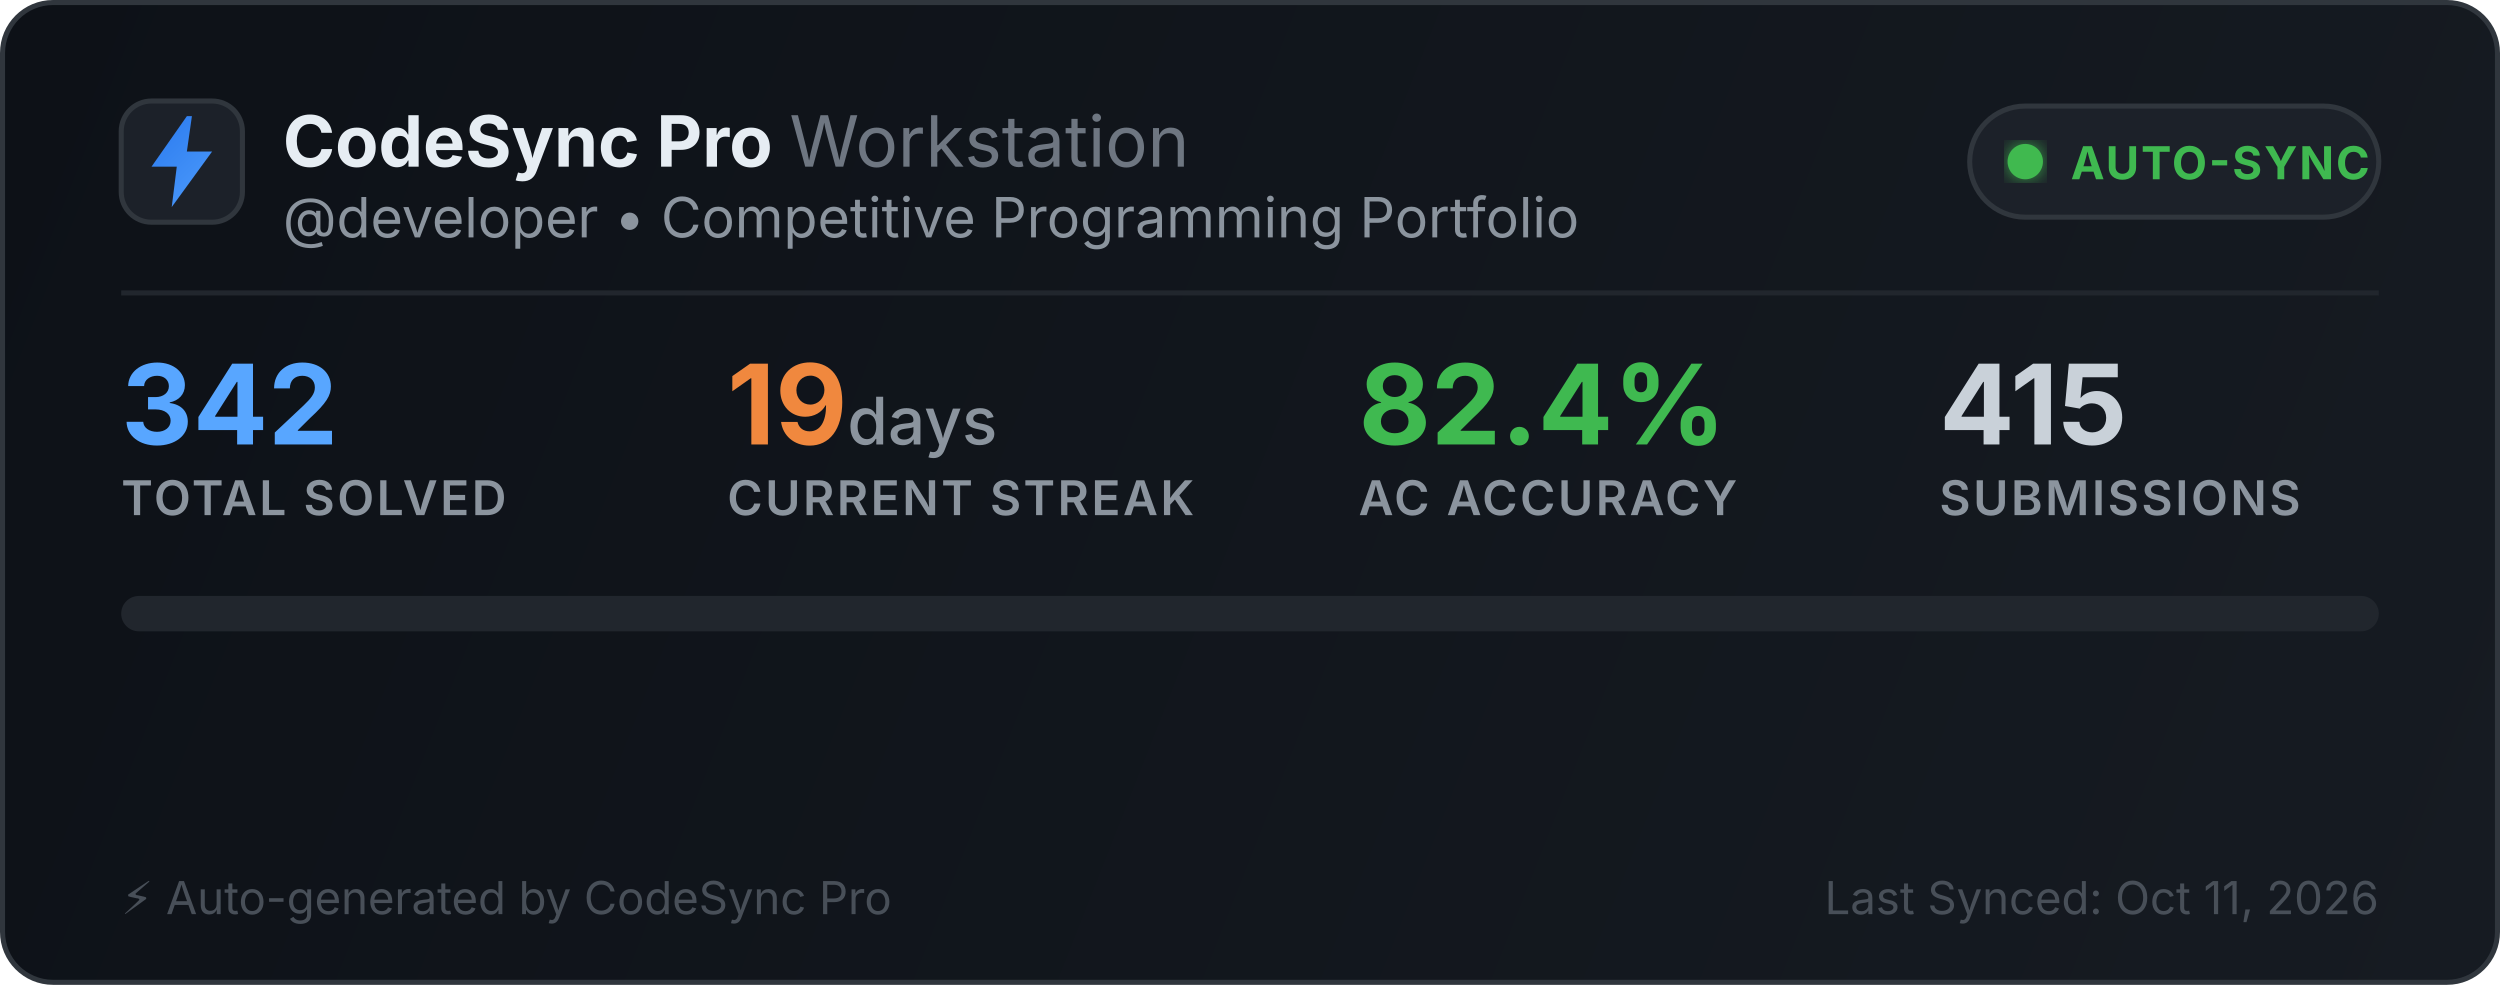
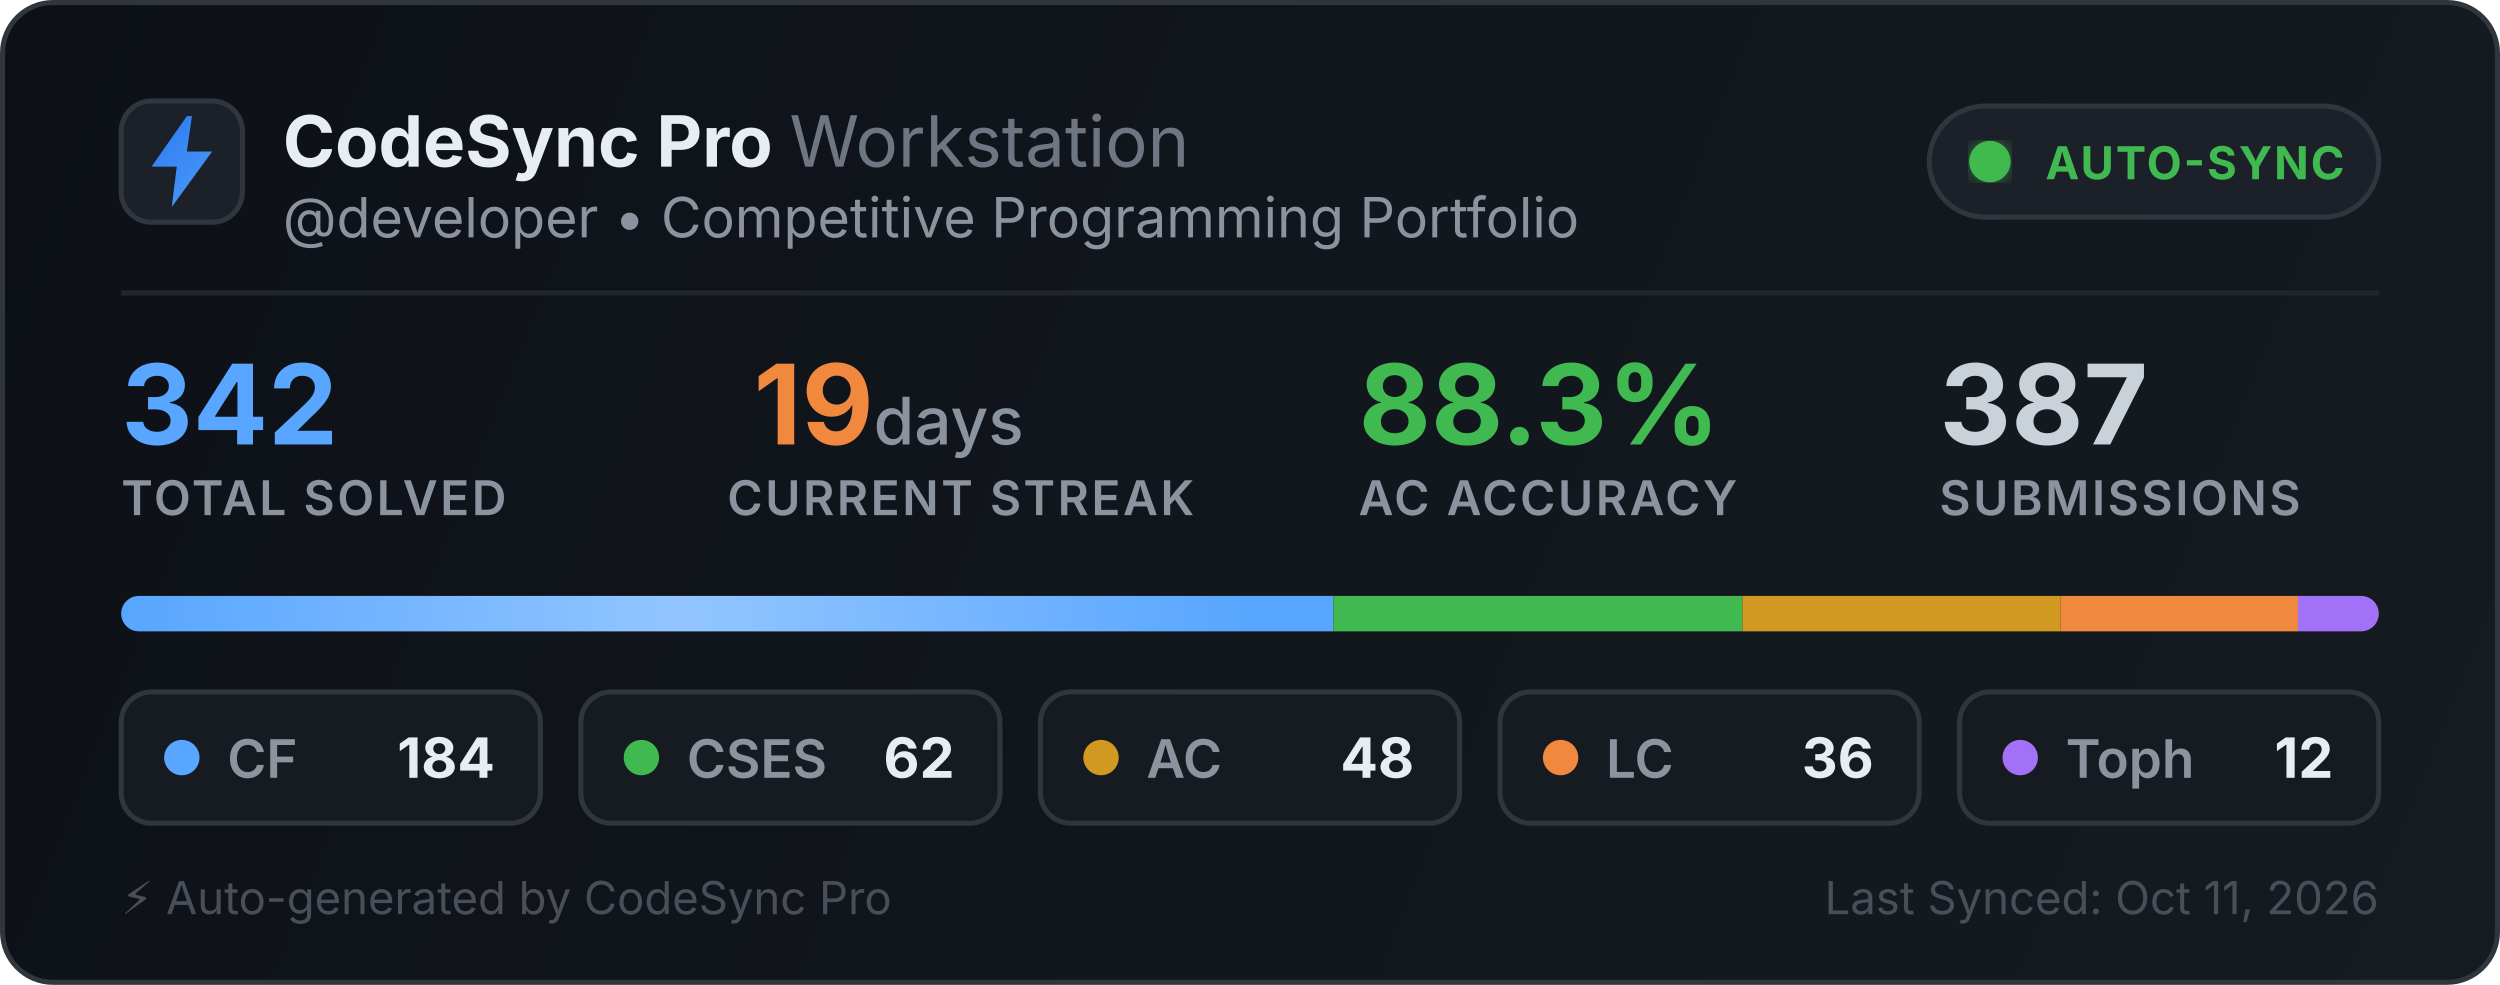
<svg xmlns="http://www.w3.org/2000/svg" width="495" height="195" viewBox="0 0 495 195" fill="none">
  <defs>
    <linearGradient id="bg" x1="0" y1="0" x2="495" y2="195" gradientUnits="userSpaceOnUse">
      <stop offset="0%" stop-color="#0d1117" />
      <stop offset="100%" stop-color="#161b22" />
+     </linearGradient>
+     <linearGradient id="border-beam" x1="0%" y1="0%" x2="100%" y2="0%">
+       <stop offset="0%" stop-color="#1f6feb">
+         <animate attributeName="stop-color" values="#1f6feb;#58a6ff;#3fb950;#1f6feb" dur="6s" repeatCount="indefinite" />
+       </stop>
+       <stop offset="50%" stop-color="#58a6ff">
+         <animate attributeName="stop-color" values="#58a6ff;#3fb950;#1f6feb;#58a6ff" dur="6s" repeatCount="indefinite" />
+       </stop>
+       <stop offset="100%" stop-color="#3fb950">
+         <animate attributeName="stop-color" values="#3fb950;#1f6feb;#58a6ff;#3fb950" dur="6s" repeatCount="indefinite" />
+       </stop>
    </linearGradient>
    <linearGradient id="icon-grad" x1="0" y1="0" x2="24" y2="24" gradientUnits="userSpaceOnUse">
      <stop offset="0%" stop-color="#1f6feb" />
      <stop offset="100%" stop-color="#58a6ff" />
    </linearGradient>
    <linearGradient id="streak-grad" x1="0" y1="0" x2="1" y2="0">
      <stop offset="0%" stop-color="#f0883e" />
      <stop offset="100%" stop-color="#f97316" />
    </linearGradient>
    <clipPath id="bar-clip">
      <rect x="24" y="118" width="447" height="7" rx="3.5" />
    </clipPath>
    <filter id="glow">
      <feGaussianBlur stdDeviation="2" result="blur" />
      <feMerge>
        <feMergeNode in="blur" />
        <feMergeNode in="SourceGraphic" />
      </feMerge>
    </filter>
+     <linearGradient id="shimmer" x1="0%" y1="0%" x2="100%" y2="0%">
+       <stop offset="0%" stop-color="#ffffff" stop-opacity="0">
+         <animate attributeName="offset" values="-1; 1.5" dur="3s" repeatCount="indefinite" />
+       </stop>
+       <stop offset="25%" stop-color="#ffffff" stop-opacity="0.35">
+         <animate attributeName="offset" values="-0.75; 1.75" dur="3s" repeatCount="indefinite" />
+       </stop>
+       <stop offset="50%" stop-color="#ffffff" stop-opacity="0">
+         <animate attributeName="offset" values="-0.5; 2" dur="3s" repeatCount="indefinite" />
+       </stop>
+     </linearGradient>
  </defs>
  <style>
    .title { font-family: -apple-system, BlinkMacSystemFont, "Segoe UI", Inter, Helvetica, Arial, sans-serif; font-size: 14px; font-weight: 700; fill: #e6edf3; }
    .subtitle { font-family: -apple-system, BlinkMacSystemFont, "Segoe UI", Inter, Helvetica, Arial, sans-serif; font-size: 11px; fill: #8b949e; }
    .stat-val { font-family: -apple-system, BlinkMacSystemFont, "Segoe UI", Inter, Helvetica, Arial, sans-serif; font-weight: 700; }
    .stat-lbl { font-family: -apple-system, BlinkMacSystemFont, "Segoe UI", Inter, Helvetica, Arial, sans-serif; font-size: 9.5px; font-weight: 600; fill: #8b949e; letter-spacing: 0.5px; }
-     @keyframes fadeIn { from { opacity: 0; } to { opacity: 1; } }
-     @keyframes slideUp { from { opacity: 0; transform: translateY(8px); } to { opacity: 1; transform: translateY(0); } }
-     @keyframes pulseGlow { 0%, 100% { opacity: 0.6; } 50% { opacity: 1; } }
-     .card-border { animation: fadeIn 0.4s ease-out forwards; }
-     .header-group { animation: fadeIn 0.5s ease-out 0.1s both; }
-     .stat-group { animation: slideUp 0.4s ease-out both; }
-     .stat-g1 { animation-delay: 0.2s; }
-     .stat-g2 { animation-delay: 0.28s; }
-     .stat-g3 { animation-delay: 0.36s; }
-     .stat-g4 { animation-delay: 0.44s; }
-     .bar-track { animation: fadeIn 0.3s ease-out 0.5s both; }
-     .footer-text { animation: fadeIn 0.4s ease-out 0.9s both; }
-     .sync-dot { animation: pulseGlow 2s ease-in-out infinite; }
  </style>
-   <rect class="card-border" x="0.5" y="0.5" width="494" height="194" rx="10" fill="url(#bg)" stroke="#30363d" stroke-width="1" />
-   <g class="header-group" transform="translate(24, 20)">
+   <rect x="0.5" y="0.5" width="494" height="194" rx="10" fill="url(#bg)" stroke="#30363d" stroke-width="1" />
+   <path d="M10 0.5 L485 0.5" stroke="url(#border-beam)" stroke-width="2" stroke-linecap="round" />
+   <g transform="translate(24, 20)">
    <rect width="24" height="24" rx="6" fill="#1c2129" stroke="#30363d" stroke-width="1" />
-     <path d="M13 3L6 13h5l-1 8 8-11h-5l1-7z" fill="url(#icon-grad)" />
+     <path d="M13 3L6 13h5l-1 8 8-11h-5l1-7z" fill="url(#icon-grad)">
+       <animate attributeName="opacity" values="0.85;1;0.85" dur="3s" repeatCount="indefinite" />
+     </path>
  </g>
-   <g class="header-group">
-     <text x="56" y="33" class="title">CodeSync Pro <tspan font-weight="400" fill="#6e7681">Workstation</tspan>
-     </text>
-     <text x="56" y="47" class="subtitle">@developer • Competitive Programming Portfolio</text>
+   <text x="56" y="33" class="title">CodeSync Pro <tspan font-weight="400" fill="#6e7681">Workstation</tspan>
+   </text>
+   <text x="56" y="47" class="subtitle">@developer • Competitive Programming Portfolio</text>
+   <g transform="translate(382, 21)">
+     <rect width="89" height="22" rx="11" fill="#1c2129" stroke="#30363d" stroke-width="1" />
+     <circle cx="12" cy="11" r="3.5" fill="none" stroke="#3fb950" stroke-width="1.2">
+       <animate attributeName="r" values="3.5;9" dur="2s" repeatCount="indefinite" />
+       <animate attributeName="opacity" values="0.9;0" dur="2s" repeatCount="indefinite" />
+     </circle>
+     <circle cx="12" cy="11" r="3.5" fill="none" stroke="#3fb950" stroke-width="1">
+       <animate attributeName="r" values="3.5;9" dur="2s" begin="1s" repeatCount="indefinite" />
+       <animate attributeName="opacity" values="0.9;0" dur="2s" begin="1s" repeatCount="indefinite" />
+     </circle>
+     <circle cx="12" cy="11" r="3.5" fill="#3fb950" filter="url(#glow)">
+       <animate attributeName="r" values="3;4.2;3" dur="2s" repeatCount="indefinite" />
+     </circle>
+     <text x="23" y="14.5" font-family="-apple-system, BlinkMacSystemFont, Segoe UI, Inter, Helvetica, Arial, sans-serif" font-size="9" font-weight="700" fill="#3fb950" letter-spacing="0.4px">AUTO-SYNC</text>
  </g>
-   <g class="header-group" transform="translate(390, 21)">
-     <rect width="81" height="22" rx="11" fill="#1c2129" stroke="#30363d" stroke-width="1" />
-     <circle class="sync-dot" cx="11" cy="11" r="3.5" fill="#3fb950" filter="url(#glow)" />
-     <text x="20" y="14.5" font-family="-apple-system, BlinkMacSystemFont, Segoe UI, Inter, Helvetica, Arial, sans-serif" font-size="9" font-weight="700" fill="#3fb950" letter-spacing="0.4px">AUTO-SYNC</text>
-   </g>
-   <line x1="24" y1="58" x2="471" y2="58" stroke="#21262d" stroke-width="1">
-     <animate attributeName="x2" values="24;471" dur="0.4s" begin="0.15s" fill="freeze" />
-   </line>
+   <line x1="24" y1="58" x2="471" y2="58" stroke="#21262d" stroke-width="1" />
  <g transform="translate(24, 68)">
-     <g class="stat-group stat-g1">
+     <g>
      <text x="0" y="20" class="stat-val" font-size="22" fill="#58a6ff">342</text>
      <text x="0" y="34" class="stat-lbl">TOTAL SOLVED</text>
    </g>
-     <g class="stat-group stat-g2">
-       <text x="120" y="20" class="stat-val" font-size="22" fill="#f0883e">19<tspan font-size="13" font-weight="500" fill="#8b949e"> days</tspan>
+     <g>
+       <text x="120" y="20" class="stat-val" font-size="22" fill="#f0883e">
+         <animate attributeName="fill" values="#f0883e;#ff9a3c;#f0883e" dur="2.5s" repeatCount="indefinite" />
+         19<tspan font-size="13" font-weight="500" fill="#8b949e"> days</tspan>
      </text>
      <text x="120" y="34" class="stat-lbl">CURRENT STREAK</text>
    </g>
-     <g class="stat-group stat-g3">
-       <text x="245" y="20" class="stat-val" font-size="22" fill="#3fb950">82.4%</text>
+     <g>
+       <text x="245" y="20" class="stat-val" font-size="22" fill="#3fb950">88.3%</text>
      <text x="245" y="34" class="stat-lbl">AC ACCURACY</text>
    </g>
-     <g class="stat-group stat-g4">
-       <text x="360" y="20" class="stat-val" font-size="22" fill="#c9d1d9">415</text>
+     <g>
+       <text x="360" y="20" class="stat-val" font-size="22" fill="#c9d1d9">387</text>
      <text x="360" y="34" class="stat-lbl">SUBMISSIONS</text>
    </g>
  </g>
-   <g class="bar-track">
+   <g>
    <rect x="24" y="118" width="447" height="7" rx="3.5" fill="#21262d" />
    <g clip-path="url(#bar-clip)">
-       <rect x="24" y="118" width="0" height="7" fill="#58a6ff">
-         <animate attributeName="width" from="0" to="203.895" dur="0.5s" begin="0.55s" fill="freeze" />
-       </rect>
-       <rect x="227.895" y="118" width="0" height="7" fill="#3fb950">
-         <animate attributeName="width" from="0" to="109.789" dur="0.5s" begin="0.6s" fill="freeze" />
-       </rect>
-       <rect x="337.684" y="118" width="0" height="7" fill="#d29922">
-         <animate attributeName="width" from="0" to="67.965" dur="0.5s" begin="0.65s" fill="freeze" />
-       </rect>
-       <rect x="405.649" y="118" width="0" height="7" fill="#f0883e">
-         <animate attributeName="width" from="0" to="47.053" dur="0.5s" begin="0.7s" fill="freeze" />
-       </rect>
-       <rect x="452.702" y="118" width="0" height="7" fill="#a371f7">
-         <animate attributeName="width" from="0" to="18.298" dur="0.5s" begin="0.75s" fill="freeze" />
-       </rect>
+       <rect x="24" y="118" width="240" height="7" fill="#58a6ff" />
+       <rect x="264" y="118" width="81" height="7" fill="#3fb950" />
+       <rect x="345" y="118" width="63" height="7" fill="#d29922" />
+       <rect x="408" y="118" width="47" height="7" fill="#f0883e" />
+       <rect x="455" y="118" width="16" height="7" fill="#a371f7" />
+       <rect x="24" y="118" width="447" height="7" fill="url(#shimmer)" />
    </g>
  </g>
-   <g transform="translate(24, 137)" opacity="0">
+   <g transform="translate(24, 137)">
    <rect width="83" height="26" rx="6" fill="#161b22" stroke="#30363d" stroke-width="1" />
    <circle cx="12" cy="13" r="3.5" fill="#58a6ff">
-       <animate attributeName="r" values="0;3.5" dur="0.3s" begin="0.6s" fill="freeze" />
+       <animate attributeName="r" values="3;4.2;3" dur="2.4s" repeatCount="indefinite" />
    </circle>
    <text x="21" y="17" font-family="-apple-system, BlinkMacSystemFont, Segoe UI, Inter, Helvetica, Arial, sans-serif" font-size="10.5" font-weight="600" fill="#8b949e">CF</text>
-     <text x="74" y="17" text-anchor="end" font-family="-apple-system, BlinkMacSystemFont, Segoe UI, Inter, Helvetica, Arial, sans-serif" font-size="11" font-weight="700" fill="#e6edf3">156</text>
-     <animate attributeName="opacity" values="0;1" dur="0.35s" begin="0.5s" fill="freeze" />
+     <text x="74" y="17" text-anchor="end" font-family="-apple-system, BlinkMacSystemFont, Segoe UI, Inter, Helvetica, Arial, sans-serif" font-size="11" font-weight="700" fill="#e6edf3">184</text>
  </g>
-   <g transform="translate(115, 137)" opacity="0">
+   <g transform="translate(115, 137)">
    <rect width="83" height="26" rx="6" fill="#161b22" stroke="#30363d" stroke-width="1" />
    <circle cx="12" cy="13" r="3.5" fill="#3fb950">
-       <animate attributeName="r" values="0;3.5" dur="0.3s" begin="0.68s" fill="freeze" />
+       <animate attributeName="r" values="3;4.2;3" dur="2.4s" begin="0.4s" repeatCount="indefinite" />
    </circle>
    <text x="21" y="17" font-family="-apple-system, BlinkMacSystemFont, Segoe UI, Inter, Helvetica, Arial, sans-serif" font-size="10.5" font-weight="600" fill="#8b949e">CSES</text>
-     <text x="74" y="17" text-anchor="end" font-family="-apple-system, BlinkMacSystemFont, Segoe UI, Inter, Helvetica, Arial, sans-serif" font-size="11" font-weight="700" fill="#e6edf3">84</text>
-     <animate attributeName="opacity" values="0;1" dur="0.35s" begin="0.58s" fill="freeze" />
+     <text x="74" y="17" text-anchor="end" font-family="-apple-system, BlinkMacSystemFont, Segoe UI, Inter, Helvetica, Arial, sans-serif" font-size="11" font-weight="700" fill="#e6edf3">62</text>
  </g>
-   <g transform="translate(206, 137)" opacity="0">
+   <g transform="translate(206, 137)">
    <rect width="83" height="26" rx="6" fill="#161b22" stroke="#30363d" stroke-width="1" />
    <circle cx="12" cy="13" r="3.5" fill="#d29922">
-       <animate attributeName="r" values="0;3.5" dur="0.3s" begin="0.76s" fill="freeze" />
+       <animate attributeName="r" values="3;4.2;3" dur="2.4s" begin="0.8s" repeatCount="indefinite" />
    </circle>
    <text x="21" y="17" font-family="-apple-system, BlinkMacSystemFont, Segoe UI, Inter, Helvetica, Arial, sans-serif" font-size="10.5" font-weight="600" fill="#8b949e">AC</text>
-     <text x="74" y="17" text-anchor="end" font-family="-apple-system, BlinkMacSystemFont, Segoe UI, Inter, Helvetica, Arial, sans-serif" font-size="11" font-weight="700" fill="#e6edf3">52</text>
-     <animate attributeName="opacity" values="0;1" dur="0.35s" begin="0.66s" fill="freeze" />
+     <text x="74" y="17" text-anchor="end" font-family="-apple-system, BlinkMacSystemFont, Segoe UI, Inter, Helvetica, Arial, sans-serif" font-size="11" font-weight="700" fill="#e6edf3">48</text>
  </g>
-   <g transform="translate(297, 137)" opacity="0">
+   <g transform="translate(297, 137)">
    <rect width="83" height="26" rx="6" fill="#161b22" stroke="#30363d" stroke-width="1" />
    <circle cx="12" cy="13" r="3.5" fill="#f0883e">
-       <animate attributeName="r" values="0;3.5" dur="0.3s" begin="0.84s" fill="freeze" />
+       <animate attributeName="r" values="3;4.2;3" dur="2.4s" begin="1.2s" repeatCount="indefinite" />
    </circle>
    <text x="21" y="17" font-family="-apple-system, BlinkMacSystemFont, Segoe UI, Inter, Helvetica, Arial, sans-serif" font-size="10.5" font-weight="600" fill="#8b949e">LC</text>
    <text x="74" y="17" text-anchor="end" font-family="-apple-system, BlinkMacSystemFont, Segoe UI, Inter, Helvetica, Arial, sans-serif" font-size="11" font-weight="700" fill="#e6edf3">36</text>
-     <animate attributeName="opacity" values="0;1" dur="0.35s" begin="0.74s" fill="freeze" />
  </g>
-   <g transform="translate(388, 137)" opacity="0">
+   <g transform="translate(388, 137)">
    <rect width="83" height="26" rx="6" fill="#161b22" stroke="#30363d" stroke-width="1" />
    <circle cx="12" cy="13" r="3.5" fill="#a371f7">
-       <animate attributeName="r" values="0;3.5" dur="0.3s" begin="0.92s" fill="freeze" />
+       <animate attributeName="r" values="3;4.2;3" dur="2.4s" begin="1.6s" repeatCount="indefinite" />
    </circle>
    <text x="21" y="17" font-family="-apple-system, BlinkMacSystemFont, Segoe UI, Inter, Helvetica, Arial, sans-serif" font-size="10.5" font-weight="600" fill="#8b949e">Toph</text>
-     <text x="74" y="17" text-anchor="end" font-family="-apple-system, BlinkMacSystemFont, Segoe UI, Inter, Helvetica, Arial, sans-serif" font-size="11" font-weight="700" fill="#e6edf3">14</text>
-     <animate attributeName="opacity" values="0;1" dur="0.35s" begin="0.82s" fill="freeze" />
+     <text x="74" y="17" text-anchor="end" font-family="-apple-system, BlinkMacSystemFont, Segoe UI, Inter, Helvetica, Arial, sans-serif" font-size="11" font-weight="700" fill="#e6edf3">12</text>
  </g>
-   <text class="footer-text" x="24" y="181" font-family="-apple-system, BlinkMacSystemFont, Segoe UI, Inter, Helvetica, Arial, sans-serif" font-size="9" fill="#484f58">⚡ Auto-generated by CodeSync Pro</text>
-   <text class="footer-text" x="471" y="181" text-anchor="end" font-family="-apple-system, BlinkMacSystemFont, Segoe UI, Inter, Helvetica, Arial, sans-serif" font-size="9" fill="#484f58">Last Synced: Oct 11, 2026</text>
+   <text x="24" y="181" font-family="-apple-system, BlinkMacSystemFont, Segoe UI, Inter, Helvetica, Arial, sans-serif" font-size="9" fill="#484f58">⚡ Auto-generated by CodeSync Pro</text>
+   <text x="471" y="181" text-anchor="end" font-family="-apple-system, BlinkMacSystemFont, Segoe UI, Inter, Helvetica, Arial, sans-serif" font-size="9" fill="#484f58">Last Synced: Oct 11, 2026</text>
</svg>
